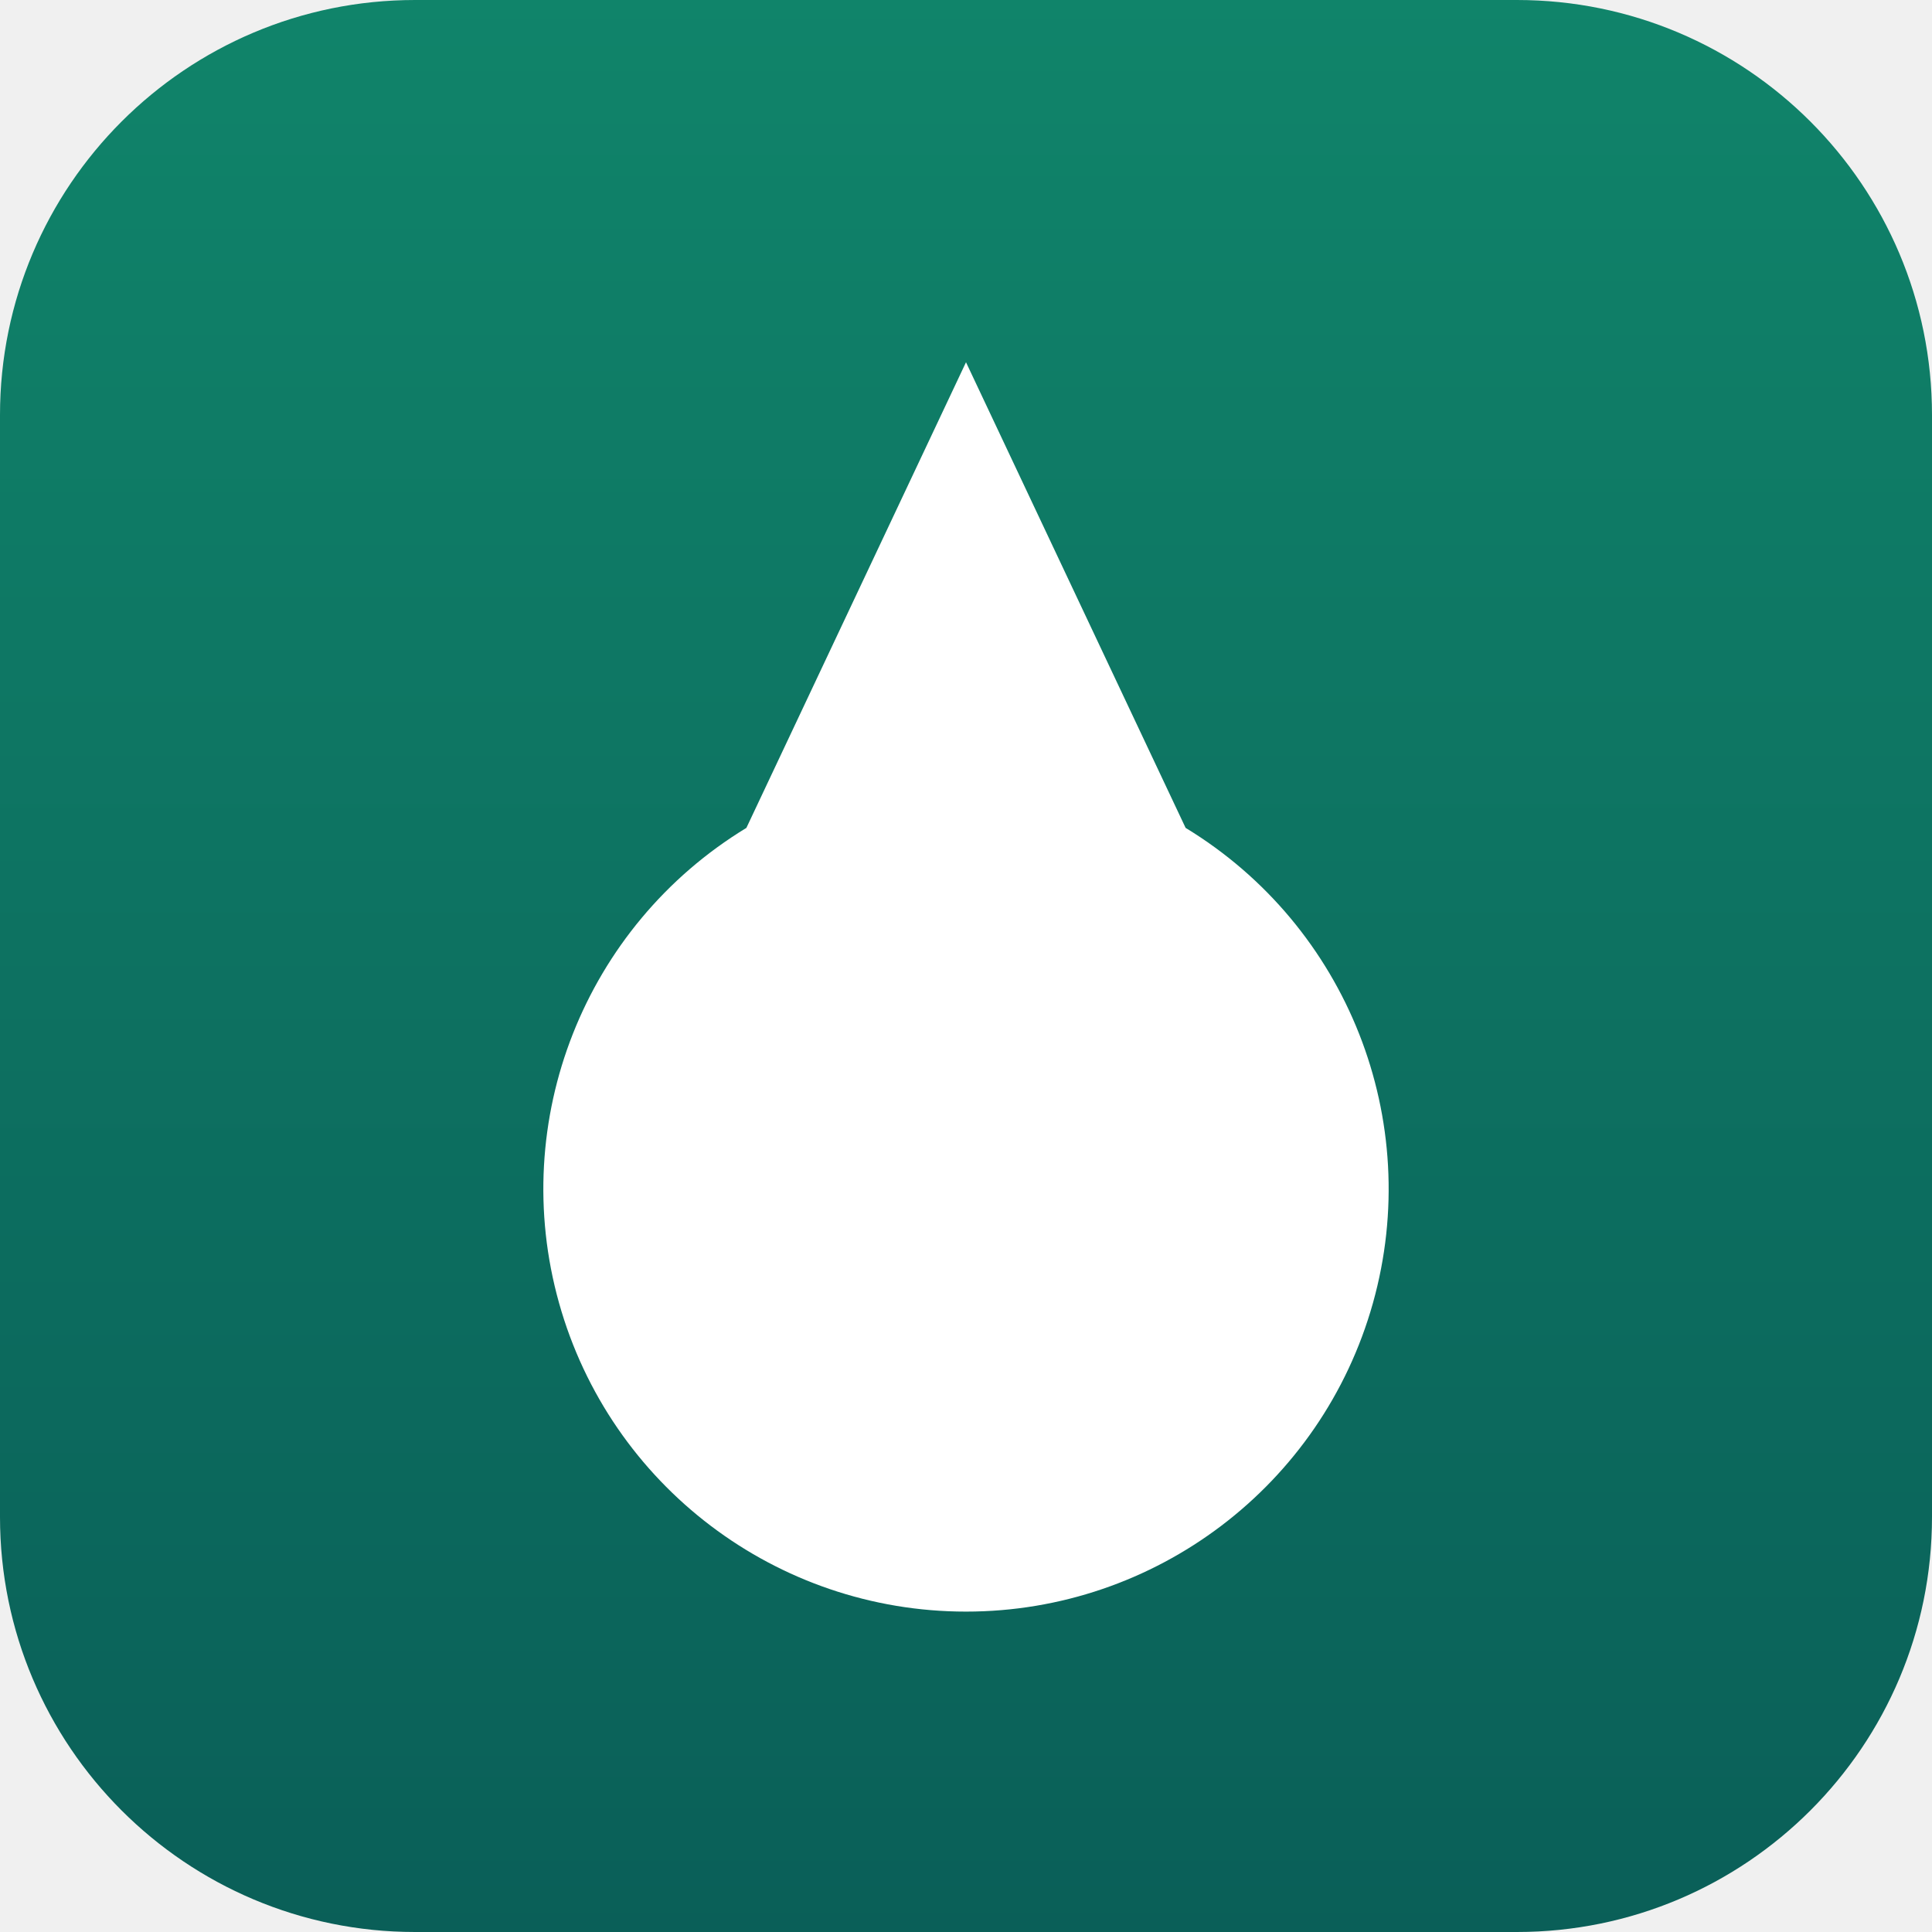
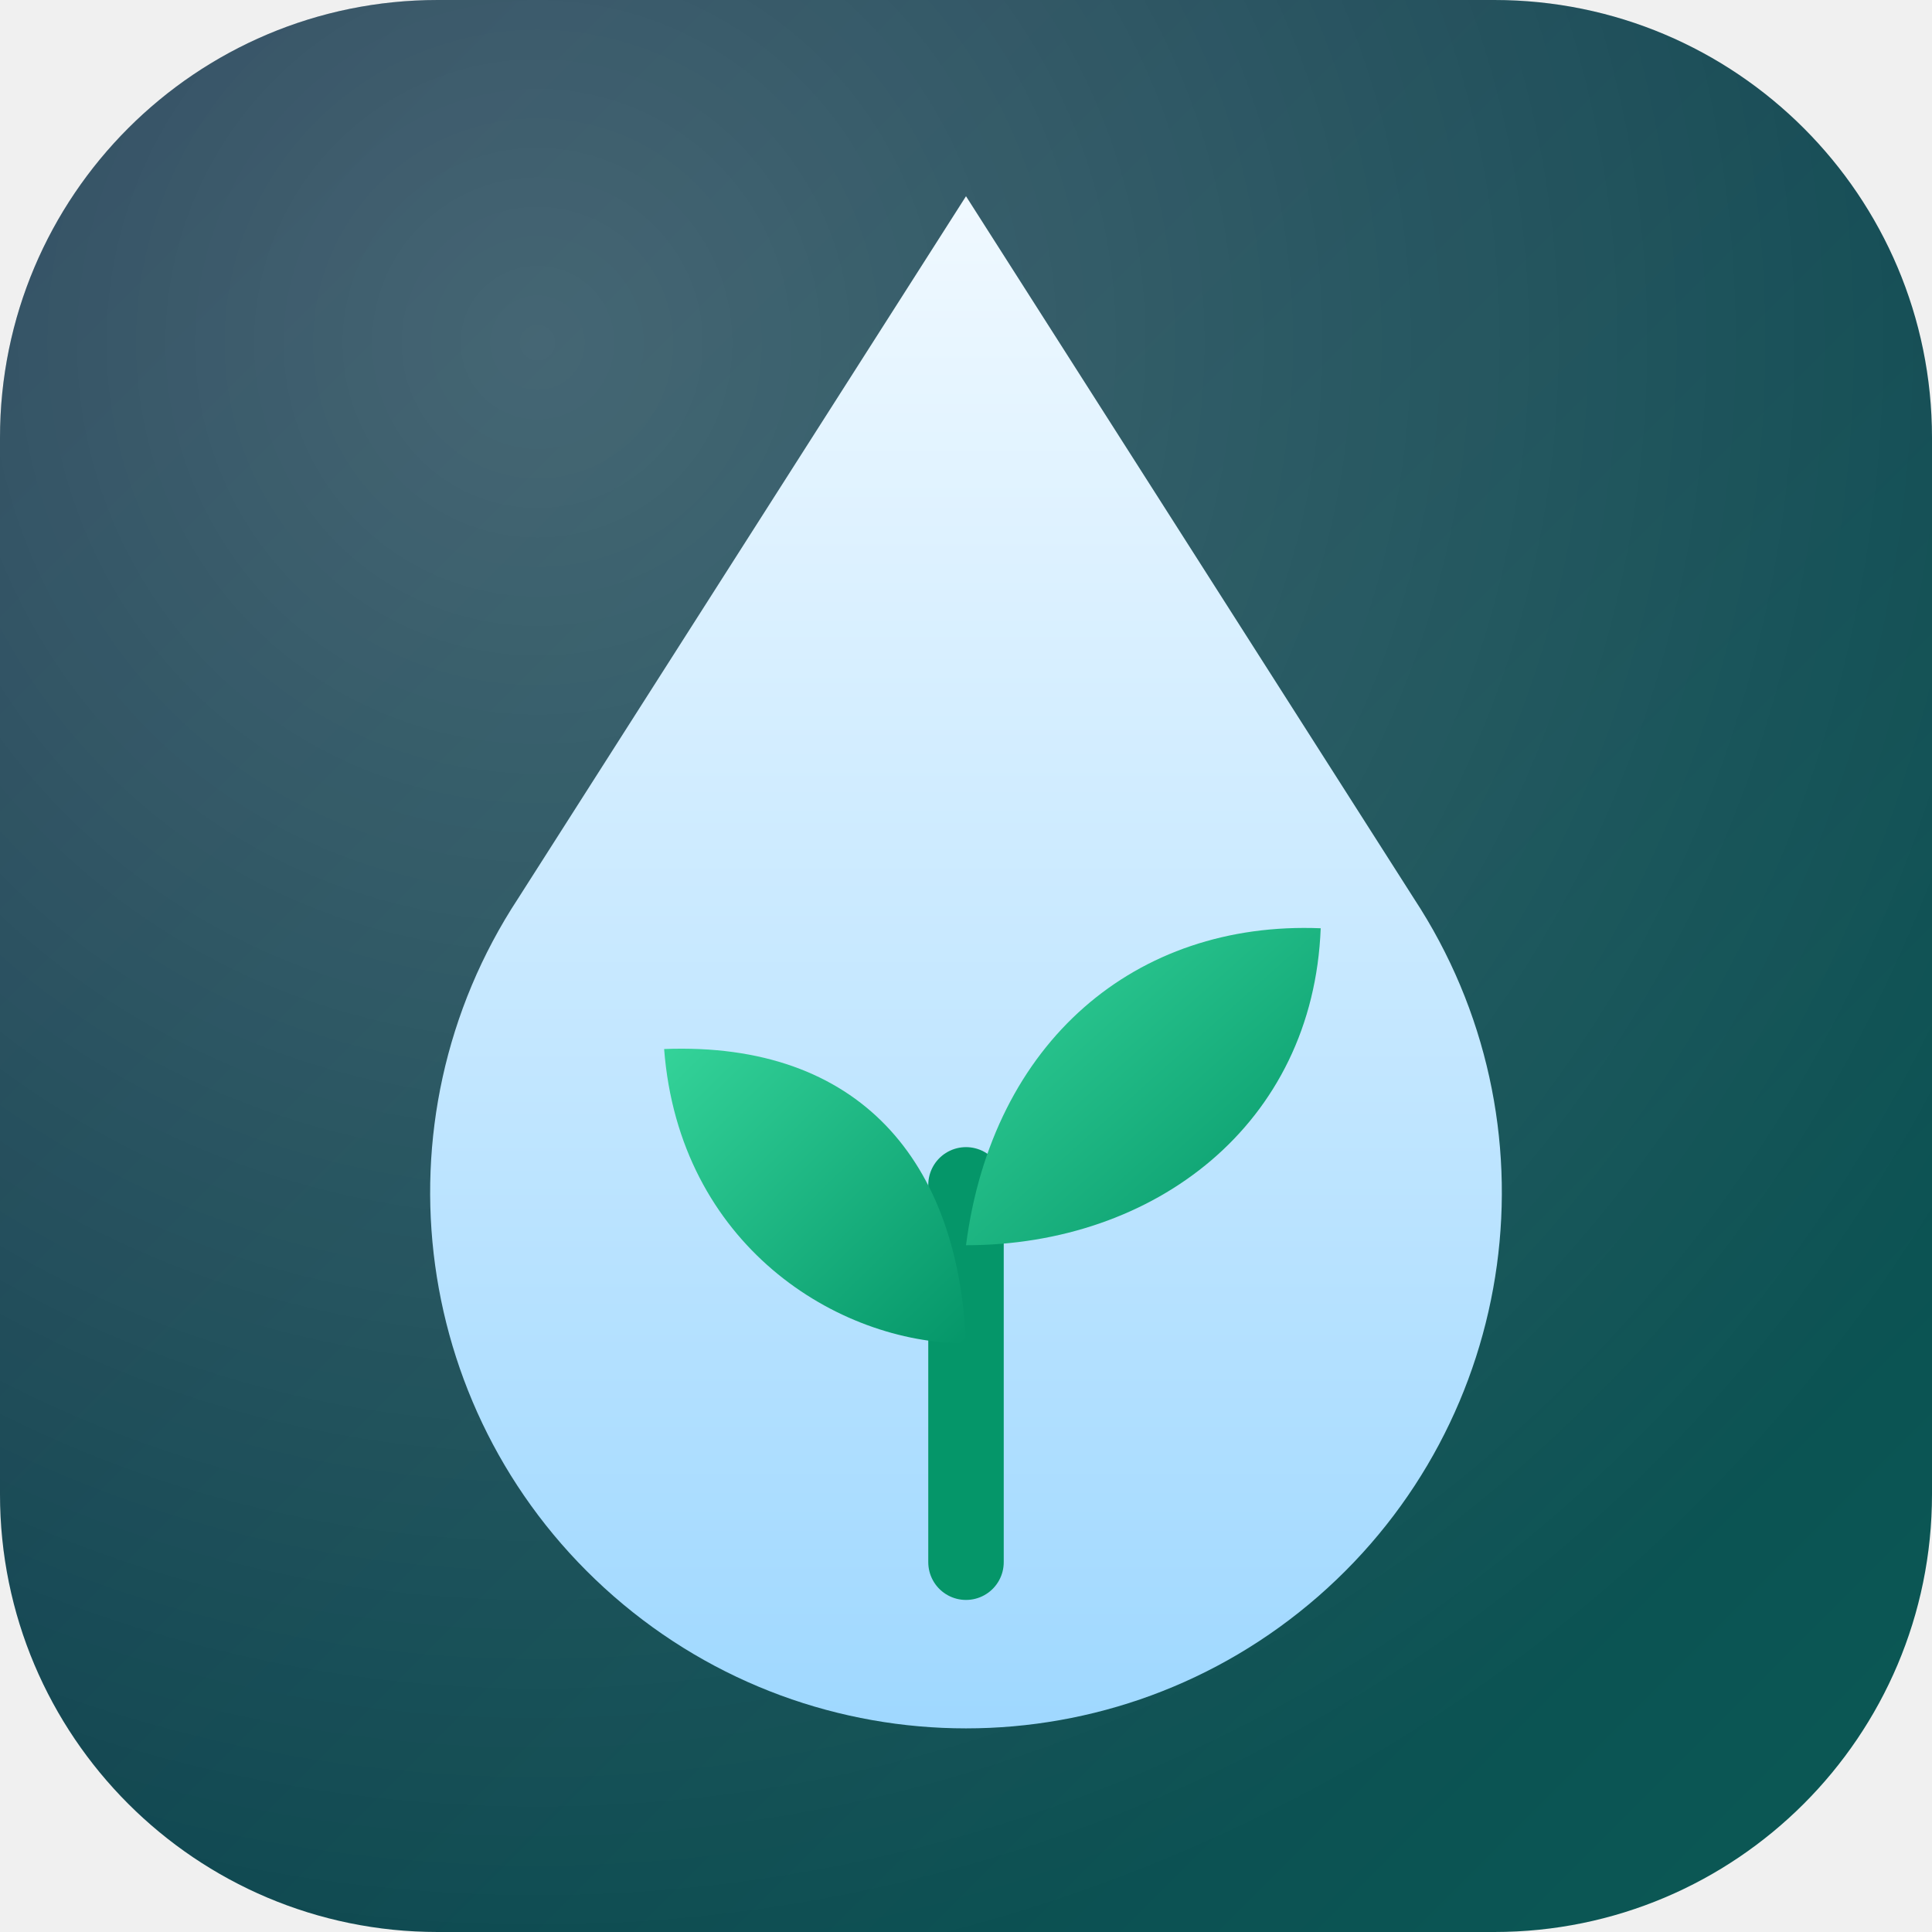
<svg xmlns="http://www.w3.org/2000/svg" viewBox="0 0 512 512">
  <defs>
-     <linearGradient id="bg" x1="0" y1="0" x2="0" y2="1">
-       <stop offset="0" stop-color="#10846a" />
-       <stop offset="1" stop-color="#0a5f58" />
+     <linearGradient id="cw-bg" x1="0" y1="0" x2="1" y2="1">
+       <stop offset="0" stop-color="#13324a" />
+       <stop offset="1" stop-color="#0a5a55" />
+     </linearGradient>
+     <radialGradient id="cw-glow" cx="0.28" cy="0.18" r="0.85">
+       <stop offset="0" stop-color="#ffffff" stop-opacity="0.22" />
+       <stop offset="1" stop-color="#ffffff" stop-opacity="0" />
+     </radialGradient>
+     <linearGradient id="cw-drop" x1="0" y1="0" x2="0" y2="1">
+       <stop offset="0" stop-color="#f0f9ff" />
+       <stop offset="1" stop-color="#9fd8ff" />
+     </linearGradient>
+     <linearGradient id="cw-leaf" x1="0" y1="0" x2="1" y2="1">
+       <stop offset="0" stop-color="#34d399" />
+       <stop offset="1" stop-color="#059669" />
    </linearGradient>
  </defs>
-   <rect width="512" height="512" rx="110" fill="url(#bg)" />
-   <path d="M 256 96 L 197.8 219.4 A 112 112 0 1 0 314.2 219.4 Z" fill="#ffffff" />
+   <rect width="512" height="512" rx="116" fill="url(#cw-bg)" />
+   <rect width="512" height="512" rx="116" fill="url(#cw-glow)" />
+   <path d="M256 52 L137.3 238.1 A142 142 0 1 0 374.7 238.1 Z" fill="url(#cw-drop)" />
+   <path d="M256 414 L256 314" stroke="#059669" stroke-width="20" stroke-linecap="round" fill="none" />
+   <path d="M256 356 C222 356 180 330 176 278 C228 276 254 308 256 356 Z" fill="url(#cw-leaf)" />
+   <path d="M256 330 C263 276 301 244 350 246 C348 298 306 330 256 330 Z" fill="url(#cw-leaf)" />
</svg>
